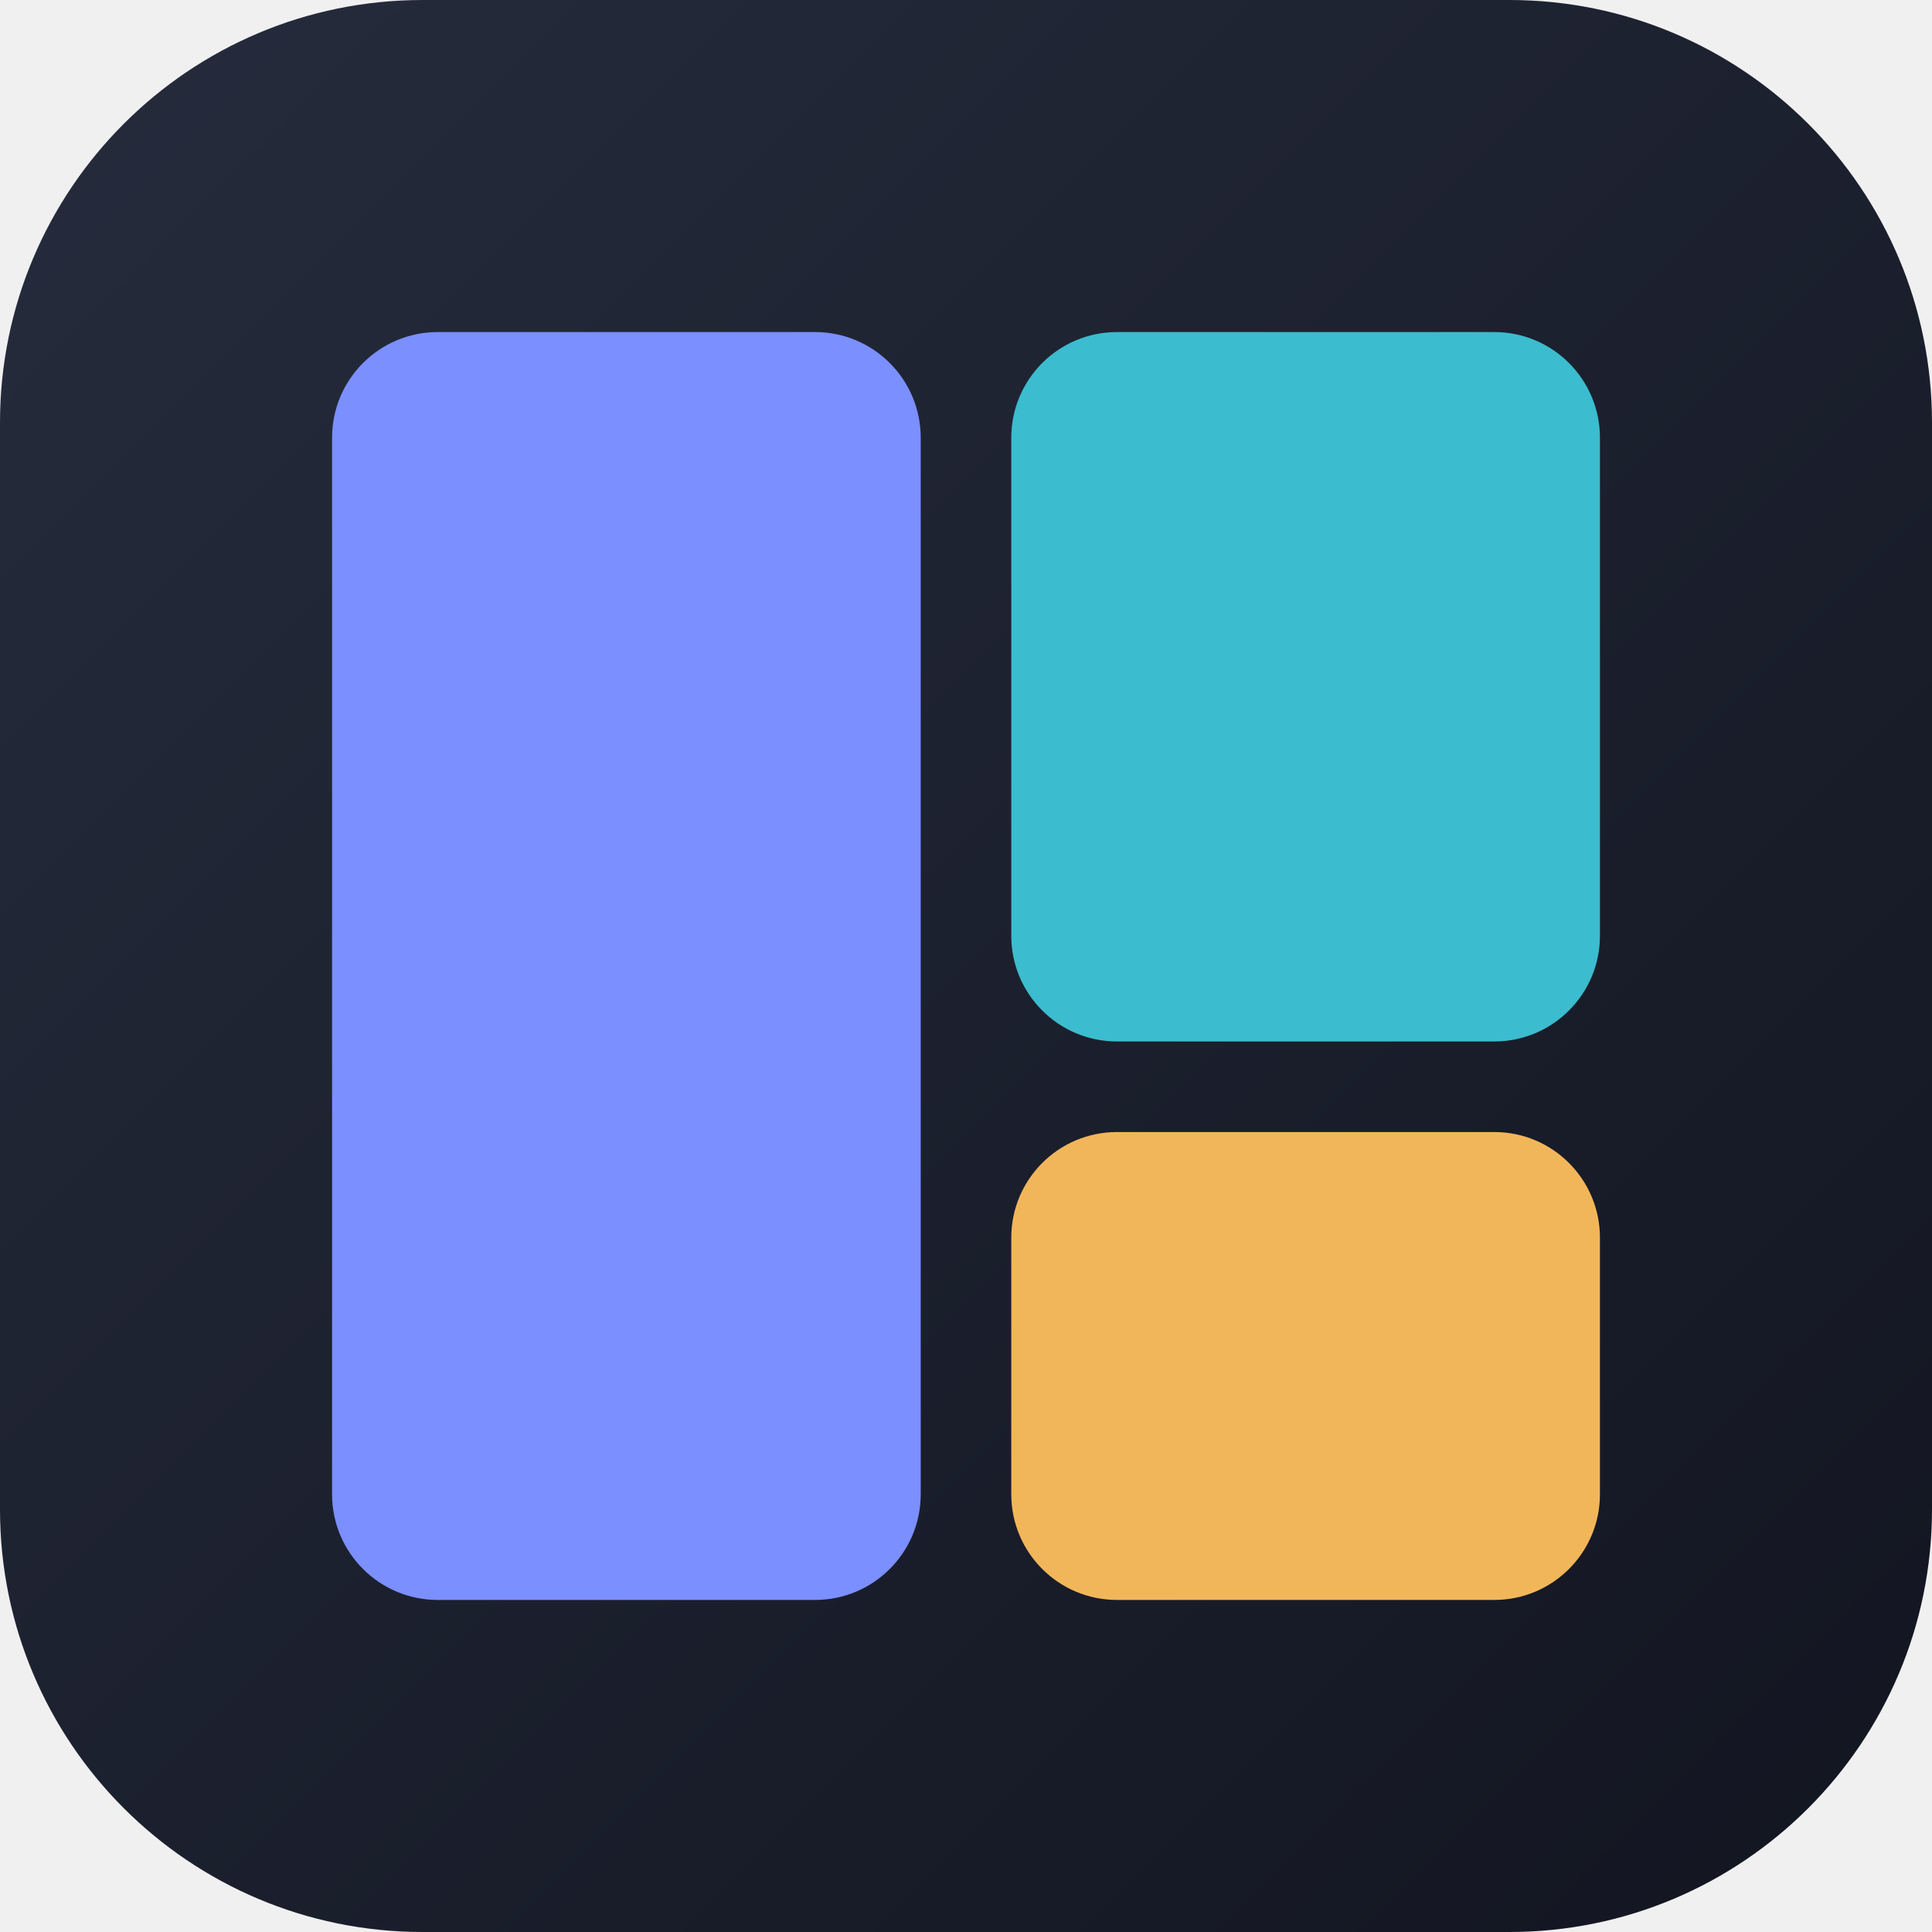
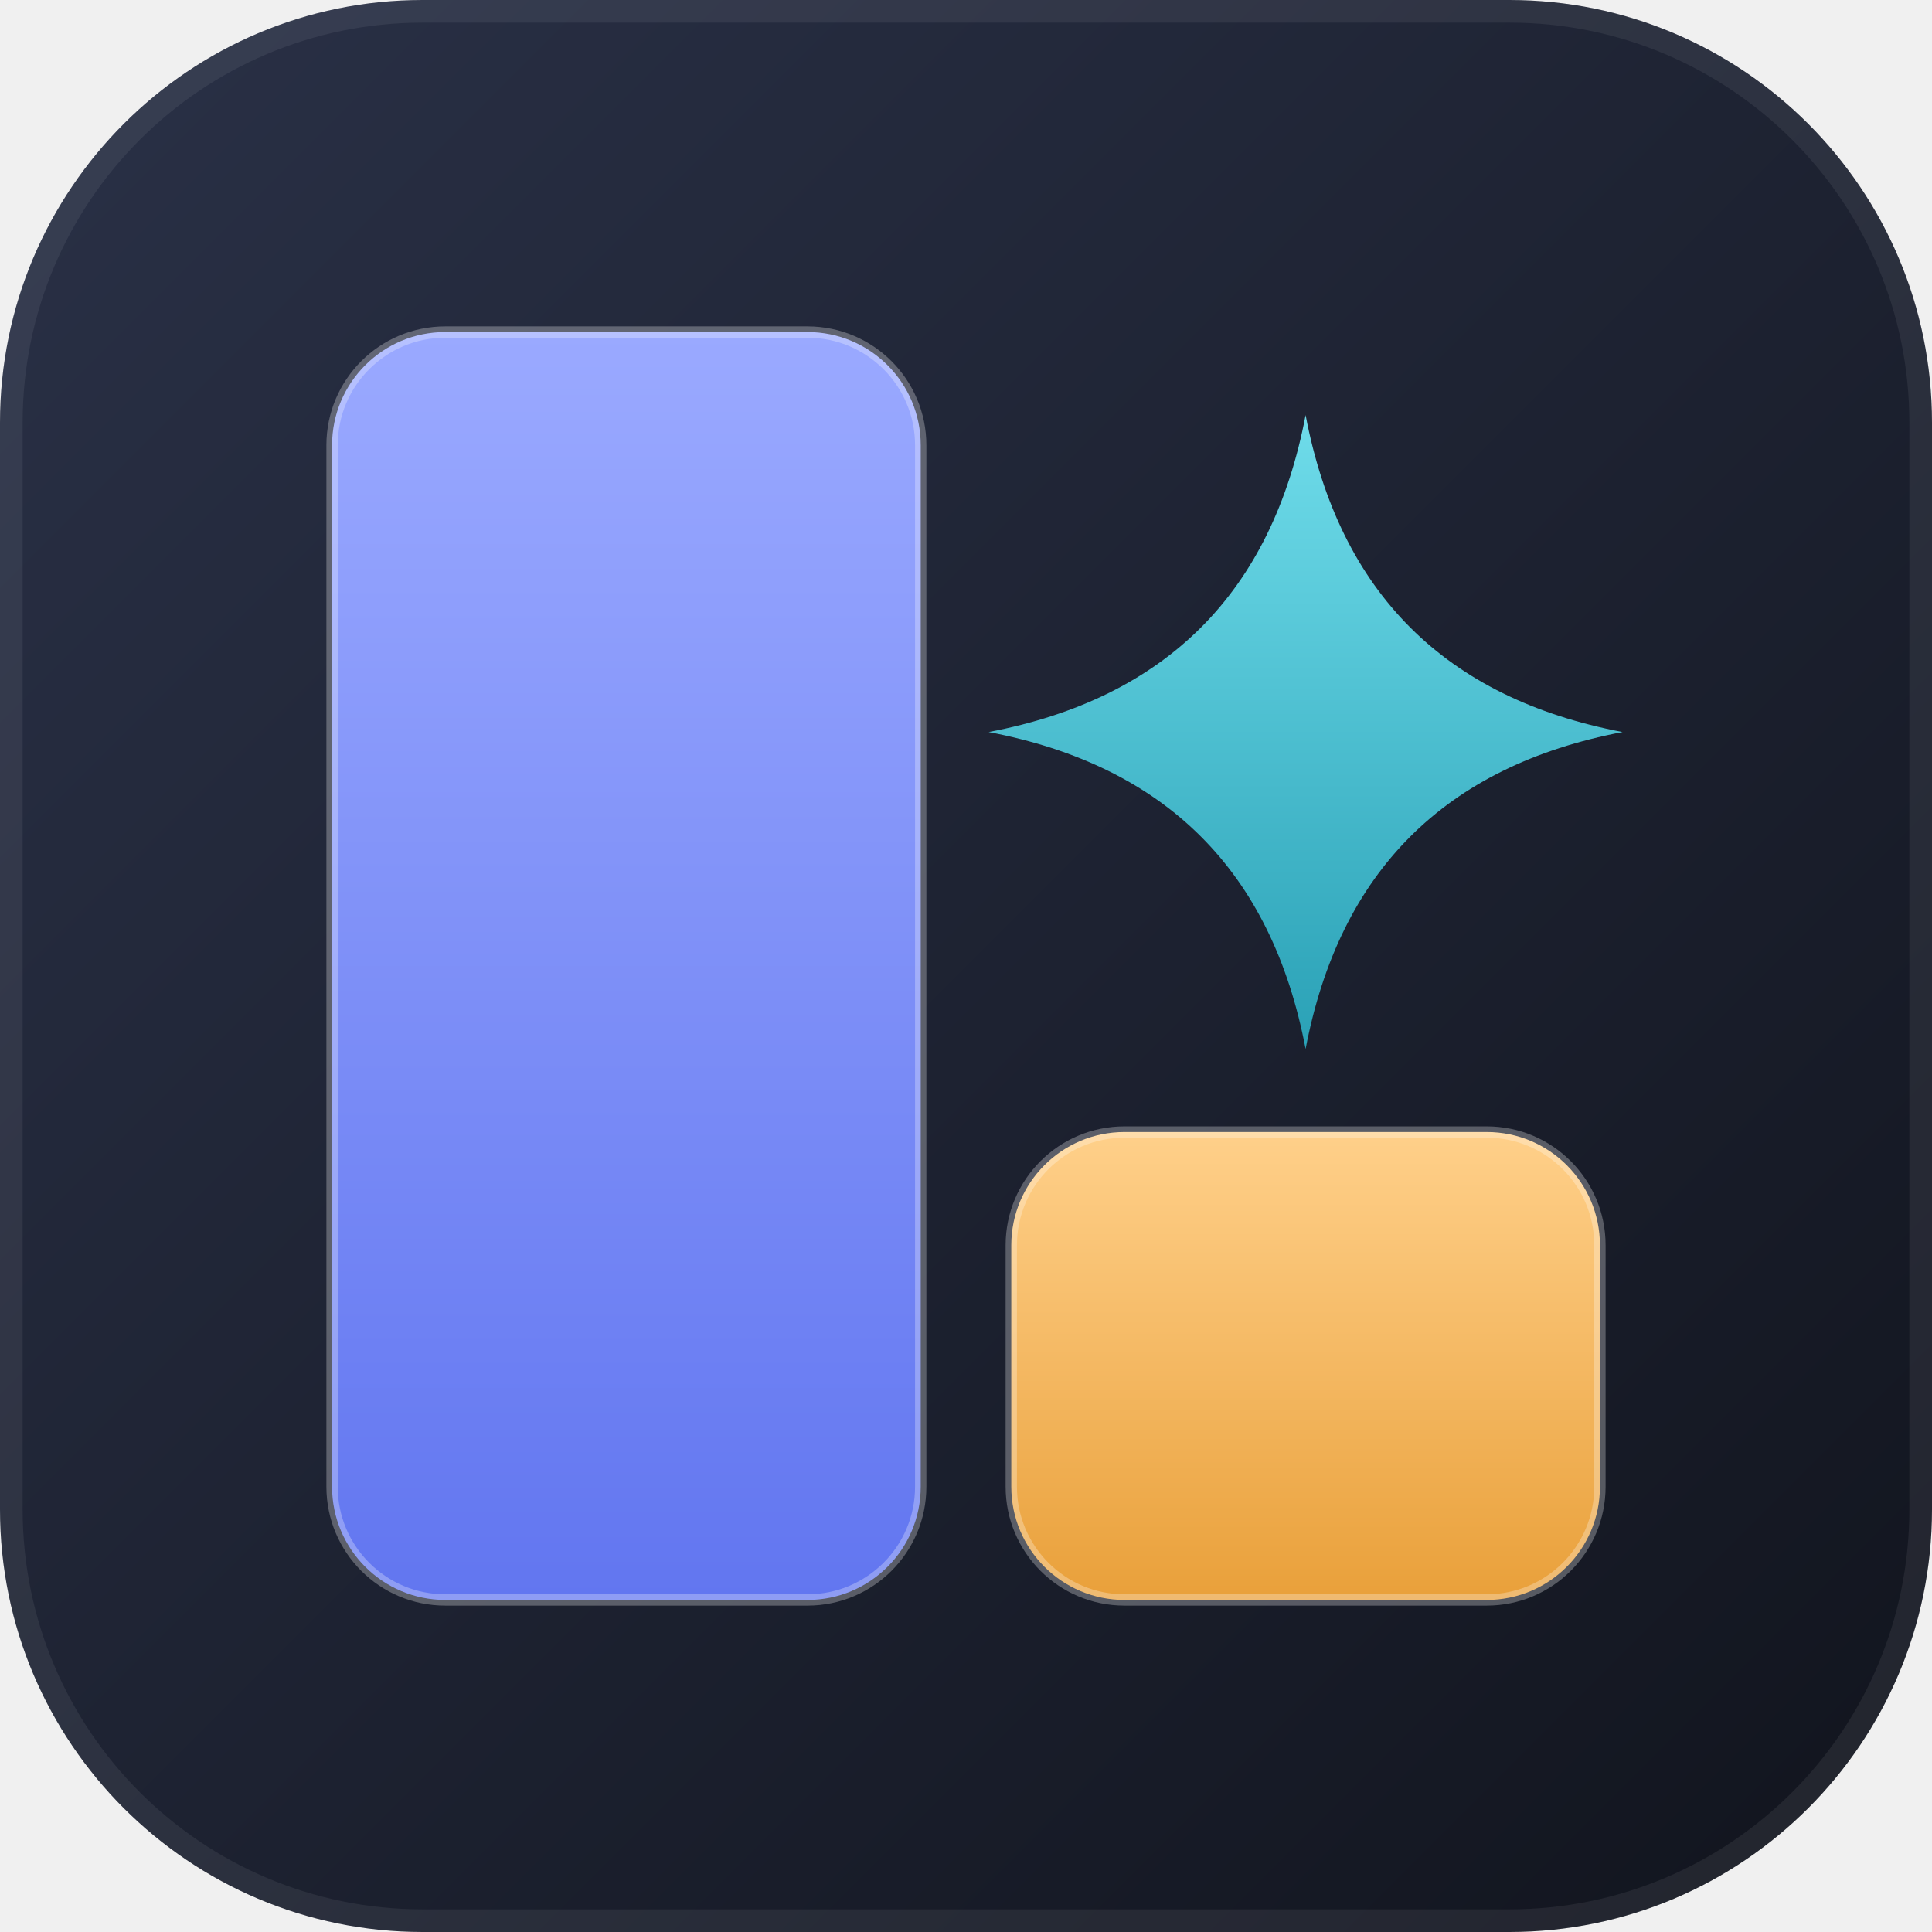
<svg xmlns="http://www.w3.org/2000/svg" viewBox="0 0 1024 1024">
  <defs>
    <linearGradient id="bg" x1="0" y1="0" x2="1" y2="1">
-       <stop offset="0" stop-color="#262c3d" />
-       <stop offset="1" stop-color="#121520" />
+       <stop offset="0" stop-color="#2a3147" />
+       <stop offset="1" stop-color="#11141d" />
+     </linearGradient>
+     <linearGradient id="blue" x1="0" y1="0" x2="0" y2="1">
+       <stop offset="0" stop-color="#9aa9ff" />
+       <stop offset="1" stop-color="#6276f0" />
+     </linearGradient>
+     <linearGradient id="cyan" x1="0" y1="0" x2="0" y2="1">
+       <stop offset="0" stop-color="#6fdcea" />
+       <stop offset="1" stop-color="#2aa1b6" />
+     </linearGradient>
+     <linearGradient id="gold" x1="0" y1="0" x2="0" y2="1">
+       <stop offset="0" stop-color="#ffd08a" />
+       <stop offset="1" stop-color="#e9a03a" />
    </linearGradient>
  </defs>
  <rect width="1024" height="1024" rx="224" fill="url(#bg)" />
-   <rect x="176" y="176" width="312" height="672" rx="56" fill="#7b8fff" />
-   <rect x="536" y="176" width="312" height="376" rx="56" fill="#3cbccf" />
-   <rect x="536" y="600" width="312" height="248" rx="56" fill="#f2b65a" />
+   <rect x="6" y="6" width="1012" height="1012" rx="218" fill="none" stroke="#fff" stroke-opacity=".07" stroke-width="12" />
+   <rect x="176" y="176" width="312" height="672" rx="60" fill="url(#blue)" />
+   <rect x="176" y="176" width="312" height="672" rx="60" fill="none" stroke="#fff" stroke-opacity=".28" stroke-width="6" />
+   <rect x="536" y="600" width="312" height="248" rx="60" fill="url(#gold)" />
+   <rect x="536" y="600" width="312" height="248" rx="60" fill="none" stroke="#fff" stroke-opacity=".28" stroke-width="6" />
+   <path fill="url(#cyan)" d="M692,220 Q718.88,361.12 860,388 Q718.88,414.88 692,556 Q665.12,414.88 524,388 Q665.12,361.12 692,220Z" />
</svg>
